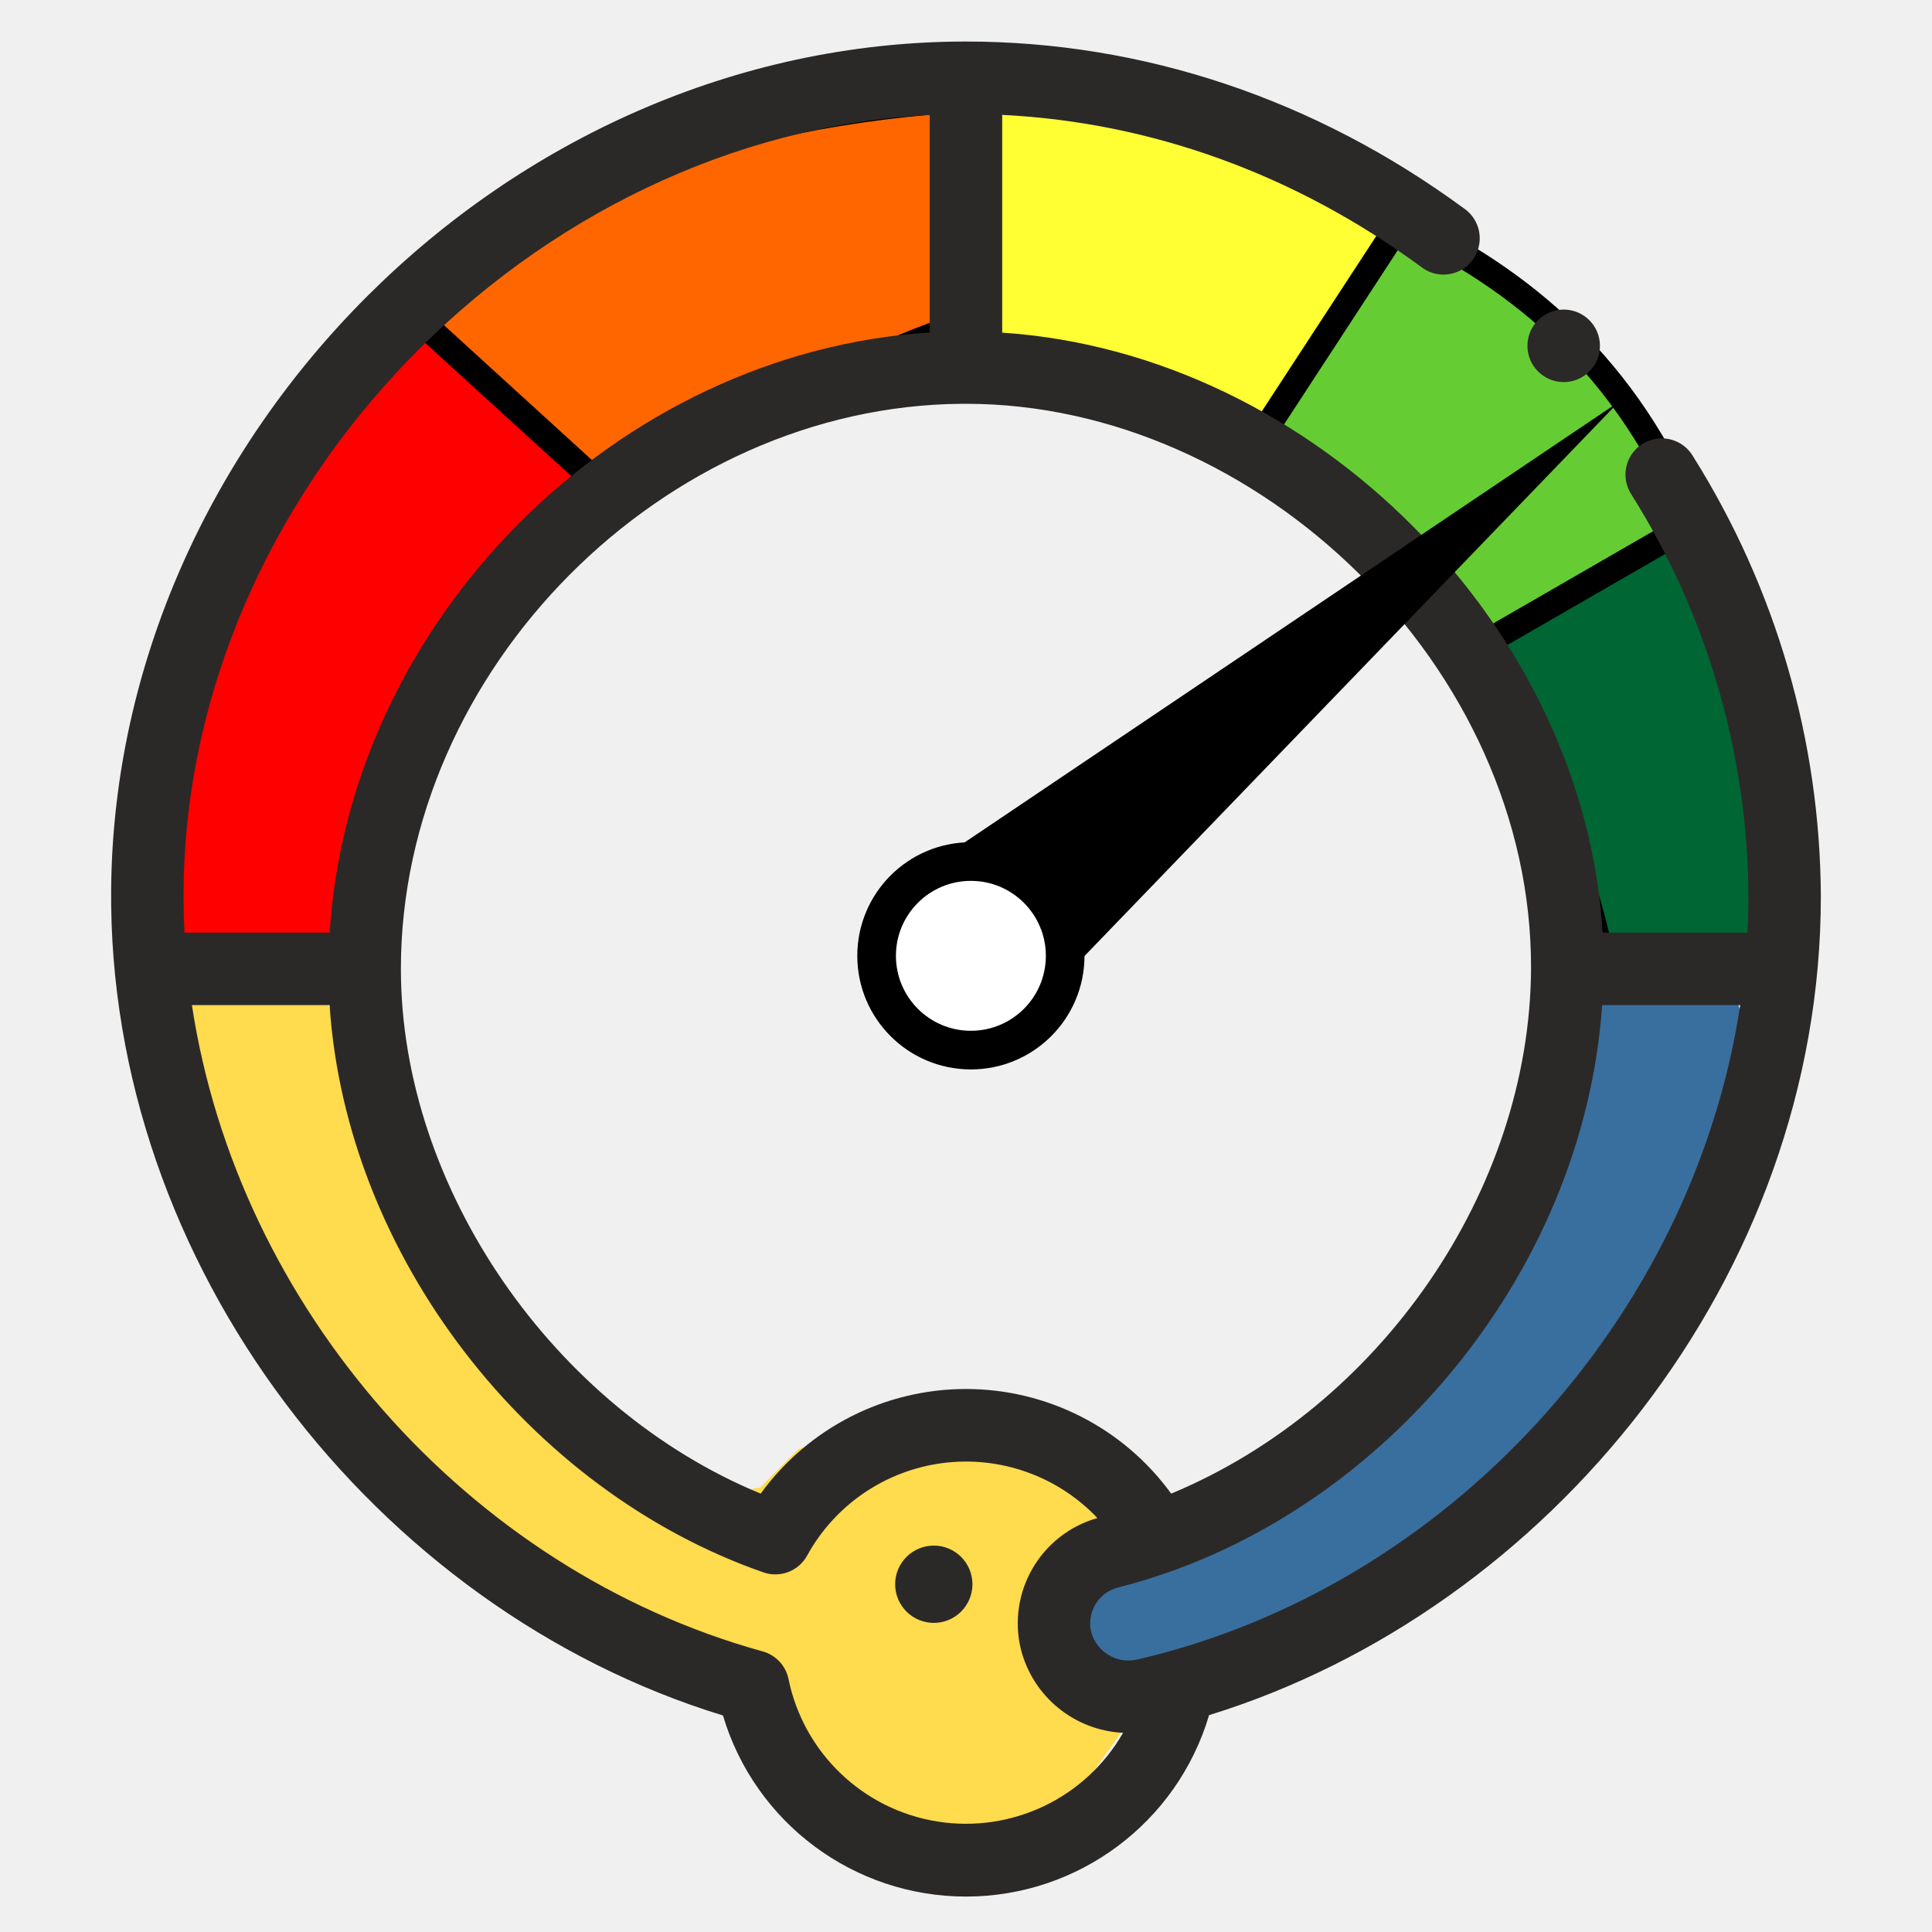
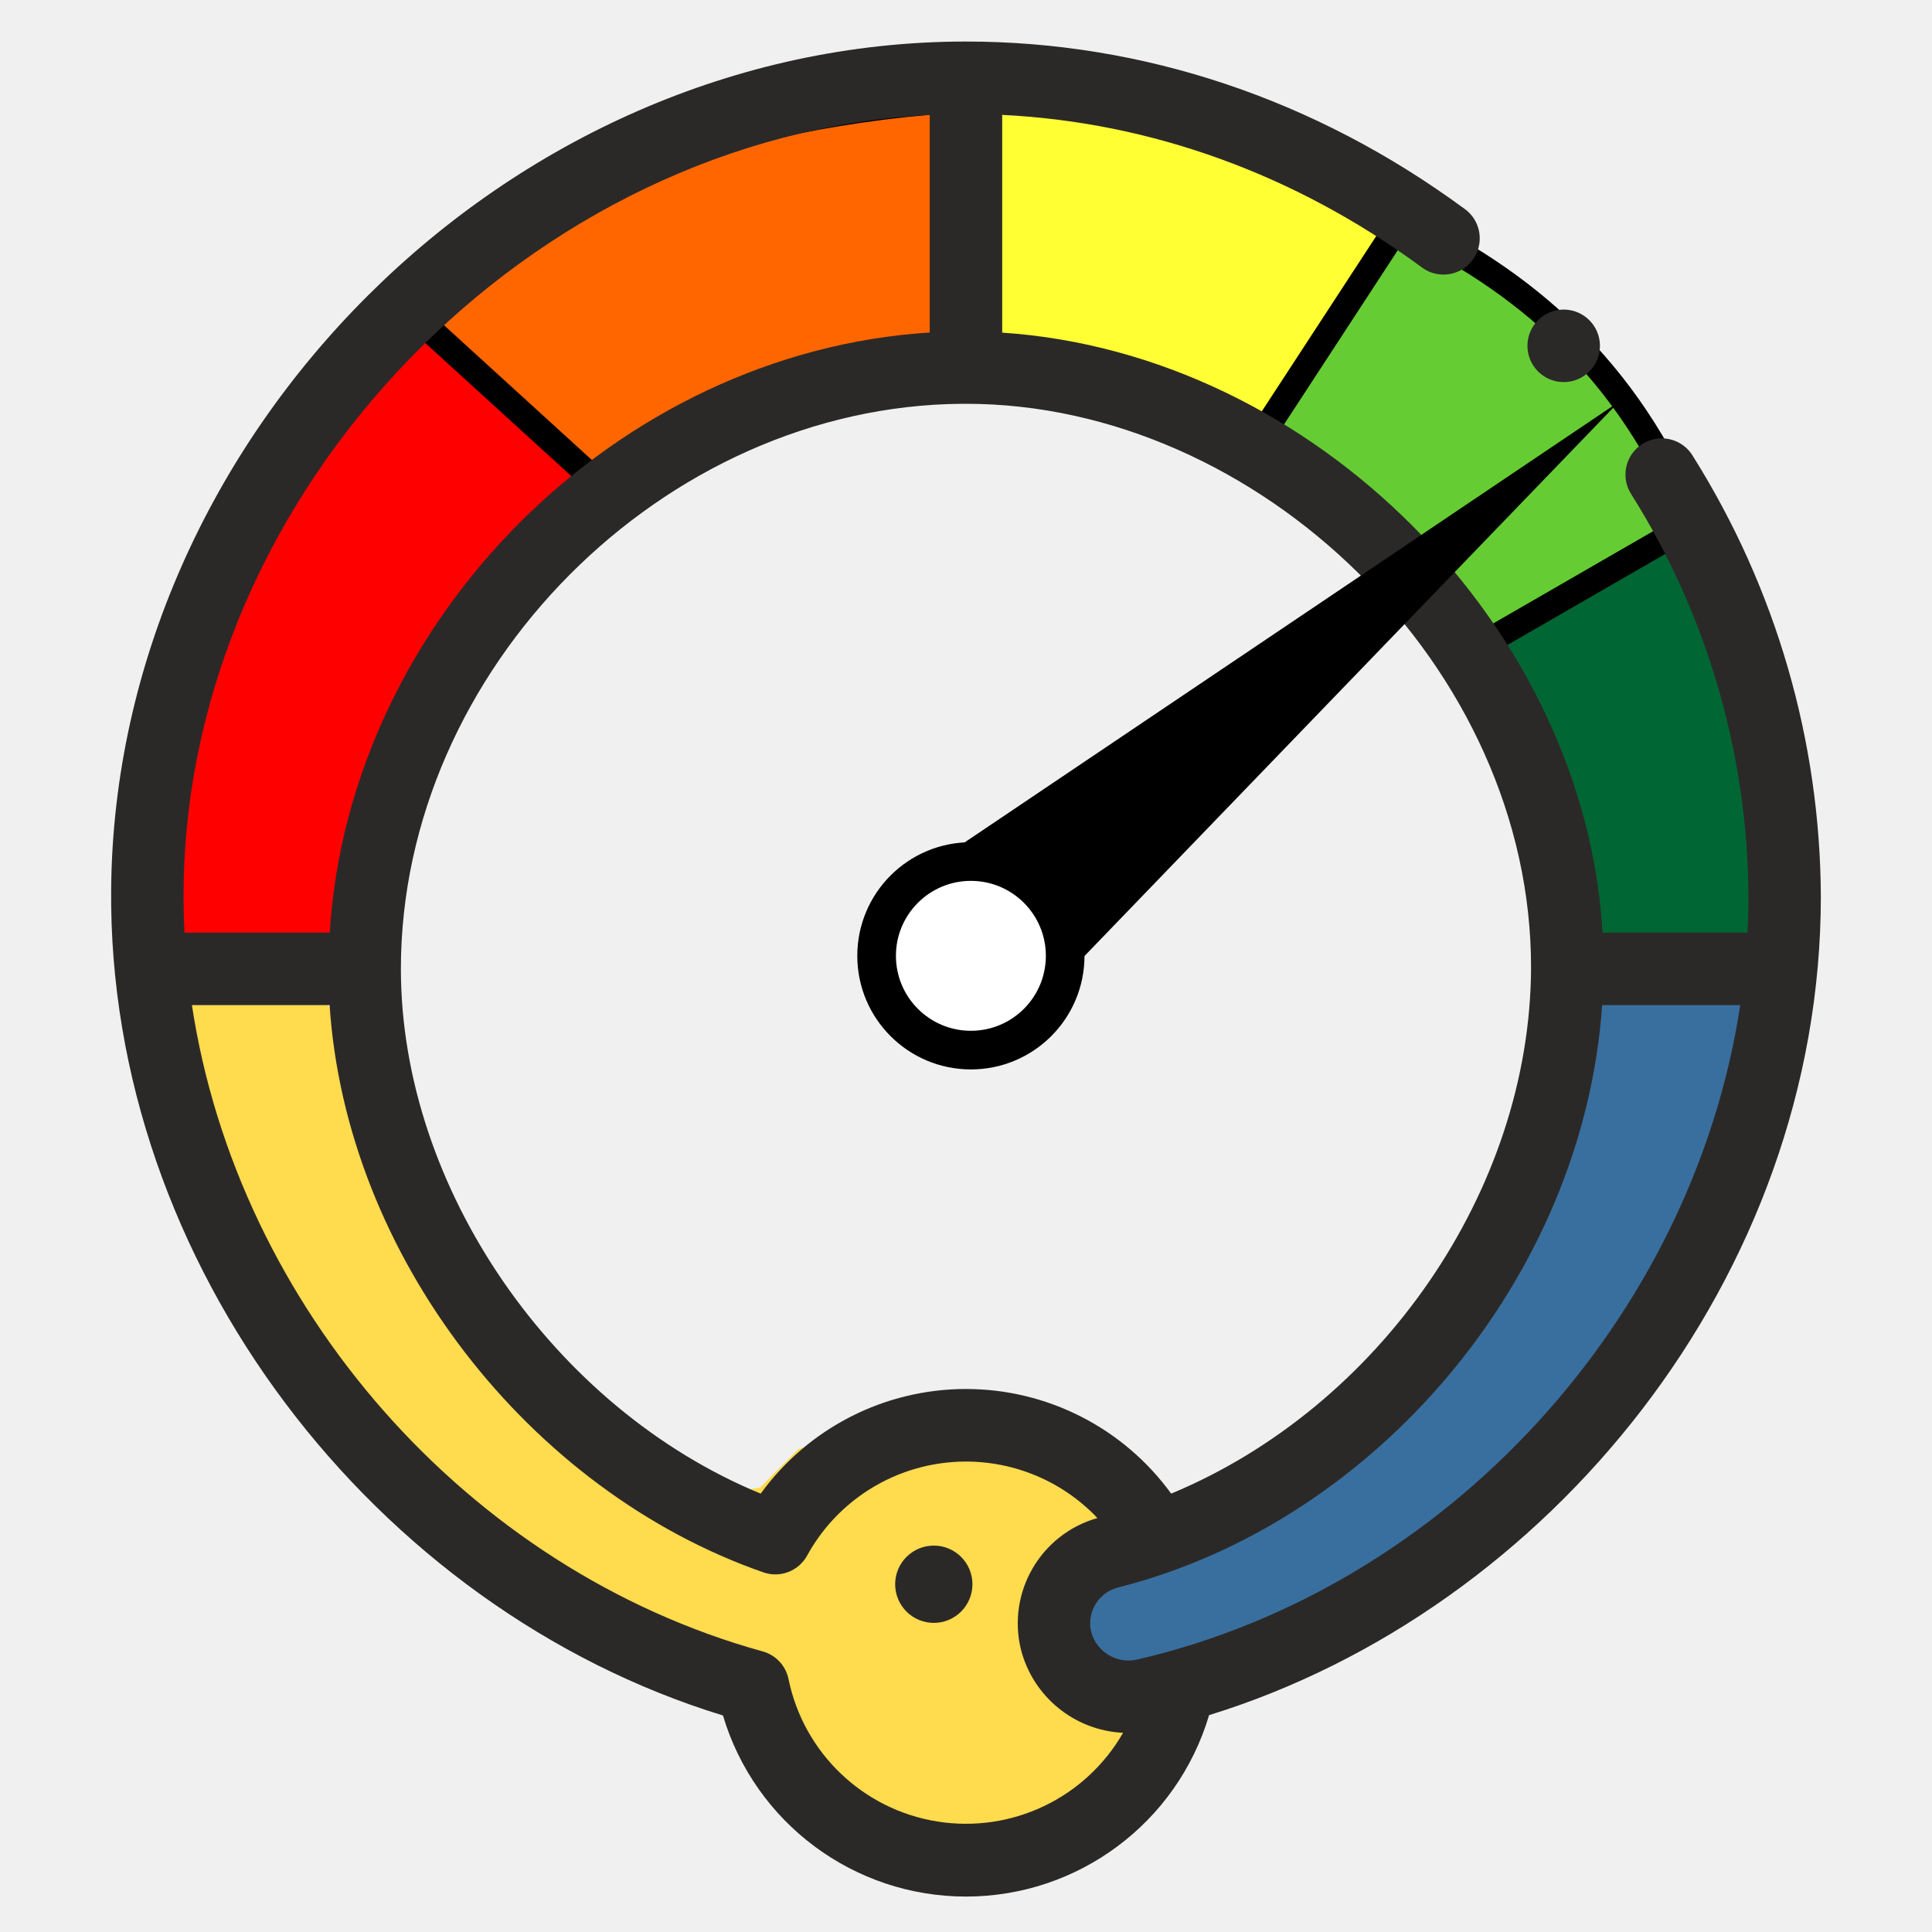
<svg xmlns="http://www.w3.org/2000/svg" viewBox="0 0 300 300">
  <defs>
-     <style>.cls-1{fill:red;}.cls-2{fill:#063;}.cls-10,.cls-11,.cls-2,.cls-4,.cls-5,.cls-6{stroke:#000;stroke-miterlimit:10;}.cls-3{fill:#ff3;}.cls-4{fill:#f60;}.cls-4,.cls-5{stroke-width:4px;}.cls-5{fill:#6c3;}.cls-6{fill:url(#linear-gradient);}.cls-7{fill:#396f9e;}.cls-8{fill:#ffdb4e;}.cls-9{fill:#2b2928;}.cls-10{stroke-width:5px;}.cls-11{fill:#fff;stroke-width:6px;}</style>
+     <style>.cls-1{fill:#ffdb4e;}.cls-2{fill:red;}.cls-3{fill:#063;}.cls-10,.cls-11,.cls-3,.cls-5,.cls-6,.cls-7{stroke:#000;stroke-miterlimit:10;}.cls-4{fill:#ff3;}.cls-5{fill:#f60;}.cls-5,.cls-6{stroke-width:4px;}.cls-6{fill:#6c3;}.cls-7{fill:url(#linear-gradient);}.cls-8{fill:#396f9e;}.cls-9{fill:#2b2928;}.cls-10{stroke-width:5px;}.cls-11{fill:#fff;stroke-width:6px;}</style>
    <linearGradient id="linear-gradient" x1="197.33" y1="65.67" x2="230.92" y2="99.26" gradientUnits="userSpaceOnUse">
      <stop offset="0" stop-color="#ffdb4e" />
      <stop offset="0.5" stop-color="#6f0" />
      <stop offset="1" stop-color="#063" />
    </linearGradient>
  </defs>
  <g id="Export_Layer" data-name="Export Layer">
-     <path class="cls-1" d="M94.5,76.5c-16.18,13.94-35.12,40.2-40.18,64.2-4.2,20-27.95,8.15-27.95,8.15S20.46,87.73,63.31,48.07" />
-     <path class="cls-2" d="M262.7,81.33c6.53,16.09,10.22,36.9,9.8,64.17-.17,10.93-23,0-23,0A144.52,144.52,0,0,0,230,100.19" />
-     <path class="cls-3" d="M196.28,67A100.7,100.7,0,0,0,156.5,52.5c-19.22-2.78-1.87-34.65-1.87-34.65S191,18,218,35" />
-     <path class="cls-4" d="M94.5,76.5,63.31,48.07c18.11-16.76,44.92-29.68,84.56-32.54,11.45-.83,0,35.47,0,35.47S116.81,61.12,90.13,84.1" />
-     <path class="cls-5" d="M196.28,67,217.5,34.5c18.76,8.84,35.27,22.4,45.2,46.83L230,100.19,196.28,67" />
-     <path class="cls-6" d="M196.5,66.5c14.69,9.26,25.56,21.56,33.49,33.69" />
-     <polygon class="cls-7" points="248.5 156 269.94 156 274 170.99 269.94 184.7 257.99 206.89 242.53 224.44 225 241.99 199.43 257.77 187.46 266.26 174 268.99 162 249.99 173 245.99 181 238.99 191.76 231.89 206.4 219.56 221.59 206.89 236.91 189.58 242.53 170.06 248.5 156" />
-     <polygon class="cls-8" points="29.52 156.01 50.9 156.01 58 168 69 194 80 213 97 228 111 232 118 231 124 225 150 216 162 221 181 232 167 246 174.11 269.01 162 286 134 286 124.82 271.87 100 257 79 246 59 228 43 207 30 184 29.52 156.01" />
+     <polygon class="cls-1" points="29.52 156.01 50.9 156.01 58 168 69 194 80 213 97 228 111 232 118 231 124 225 150 216 162 221 181 232 167 246 178 273 162 286 134 286 124.82 271.87 100 257 79 246 59 228 43 207 30 184 29.52 156.01" />
+     <path class="cls-2" d="M94.5,76.5c-16.18,13.94-35.12,40.2-40.18,64.2-4.2,20-27.95,8.15-27.95,8.15S20.46,87.73,63.31,48.07" />
+     <path class="cls-3" d="M262.7,81.33c6.53,16.09,10.22,36.9,9.8,64.17-.17,10.93-25,3-25,3S245,123.15,230,100.19" />
+     <path class="cls-4" d="M196.28,67A100.7,100.7,0,0,0,156.5,52.5c-19.22-2.78-1.87-34.65-1.87-34.65S191,18,218,35" />
+     <path class="cls-5" d="M94.5,76.5,63.31,48.07c18.11-16.76,44.92-29.68,84.56-32.54C159.32,14.7,147,56,147,56s-30.19,5.12-56.87,28.1" />
+     <path class="cls-6" d="M196.28,67,217.5,34.5c18.76,8.84,35.27,22.4,45.2,46.83L230,100.19,196.28,67" />
+     <path class="cls-7" d="M196.5,66.5c14.69,9.26,25.56,21.56,33.49,33.69" />
+     <polygon class="cls-8" points="248.5 156 274 154 274 170.99 269.94 184.7 257.99 206.89 242.53 224.44 225 241.99 199.43 257.77 187.46 266.26 174 268.99 162 249.99 173 245.99 181 238.99 191.76 231.89 206.4 219.56 221.59 206.89 236.91 189.58 242.53 170.06 248.5 156" />
    <g id="Group_809">
      <path class="cls-9" d="M187.74,266.33c52.68-16.27,95-68,95-127.13A129.48,129.48,0,0,0,262.9,70.87a5.63,5.63,0,1,0-9.56,5.94A118.26,118.26,0,0,1,271.5,139.2c0,1.86-.05,3.74-.15,5.62H248.84c-2.75-47.34-44.76-89.94-93.22-93.17V17.84c23.12,1.13,45.47,9.22,65,23.56a5.63,5.63,0,1,0,6.67-9.06C204.23,15.4,177.52,6.45,150,6.45h-.24C78.65,6.58,17.91,67.75,17.26,138c-.55,58.39,41,111.83,95,128.38a39.38,39.38,0,0,0,75.47,0Zm82.48-110.26c-7.37,48.65-45.54,90.49-93.63,101.62a6,6,0,0,1-7.14-4.25,5.74,5.74,0,0,1,4.14-6.93c40.25-10.17,72.3-48.34,75.19-90.44ZM118.43,256.43C72.59,243.75,36.92,203,29.8,156.07H51.18c2.56,38.93,30.93,75.4,67.37,88.09a5.63,5.63,0,0,0,6.78-2.61,28.14,28.14,0,0,1,45.08-5.83,17,17,0,0,0-11.87,20.45,17.23,17.23,0,0,0,15.85,12.9,28.13,28.13,0,0,1-51.95-8.34,5.63,5.63,0,0,0-4-4.3ZM28.51,138.08C29.08,75.88,82.61,21,144.37,17.85V51.63C95.79,54.7,54.28,96.17,51.19,144.82H28.65c-.11-2.25-.17-4.51-.14-6.74ZM150,62.7c45.38,0,87.9,40.92,87.74,87.73-.19,34.45-23.44,68-55.88,81.5a39.38,39.38,0,0,0-63.74,0C86,218.71,62.25,184.46,62.25,150.45,62.25,104,103,63,149.44,62.7Zm0,0,98.44-9a5.63,5.63,0,1,1-5.63-5.63,5.63,5.63,0,0,1,5.63,5.63Zm0,0" />
    </g>
    <polygon class="cls-10" points="233.19 77.66 152.76 131.82 165.88 147.46 233.19 77.66" />
    <circle class="cls-11" cx="150.76" cy="148.42" r="14.64" />
  </g>
  <g id="Initial_Setup" data-name="Initial Setup">
    <circle class="cls-9" cx="145" cy="246" r="6" />
  </g>
</svg>
